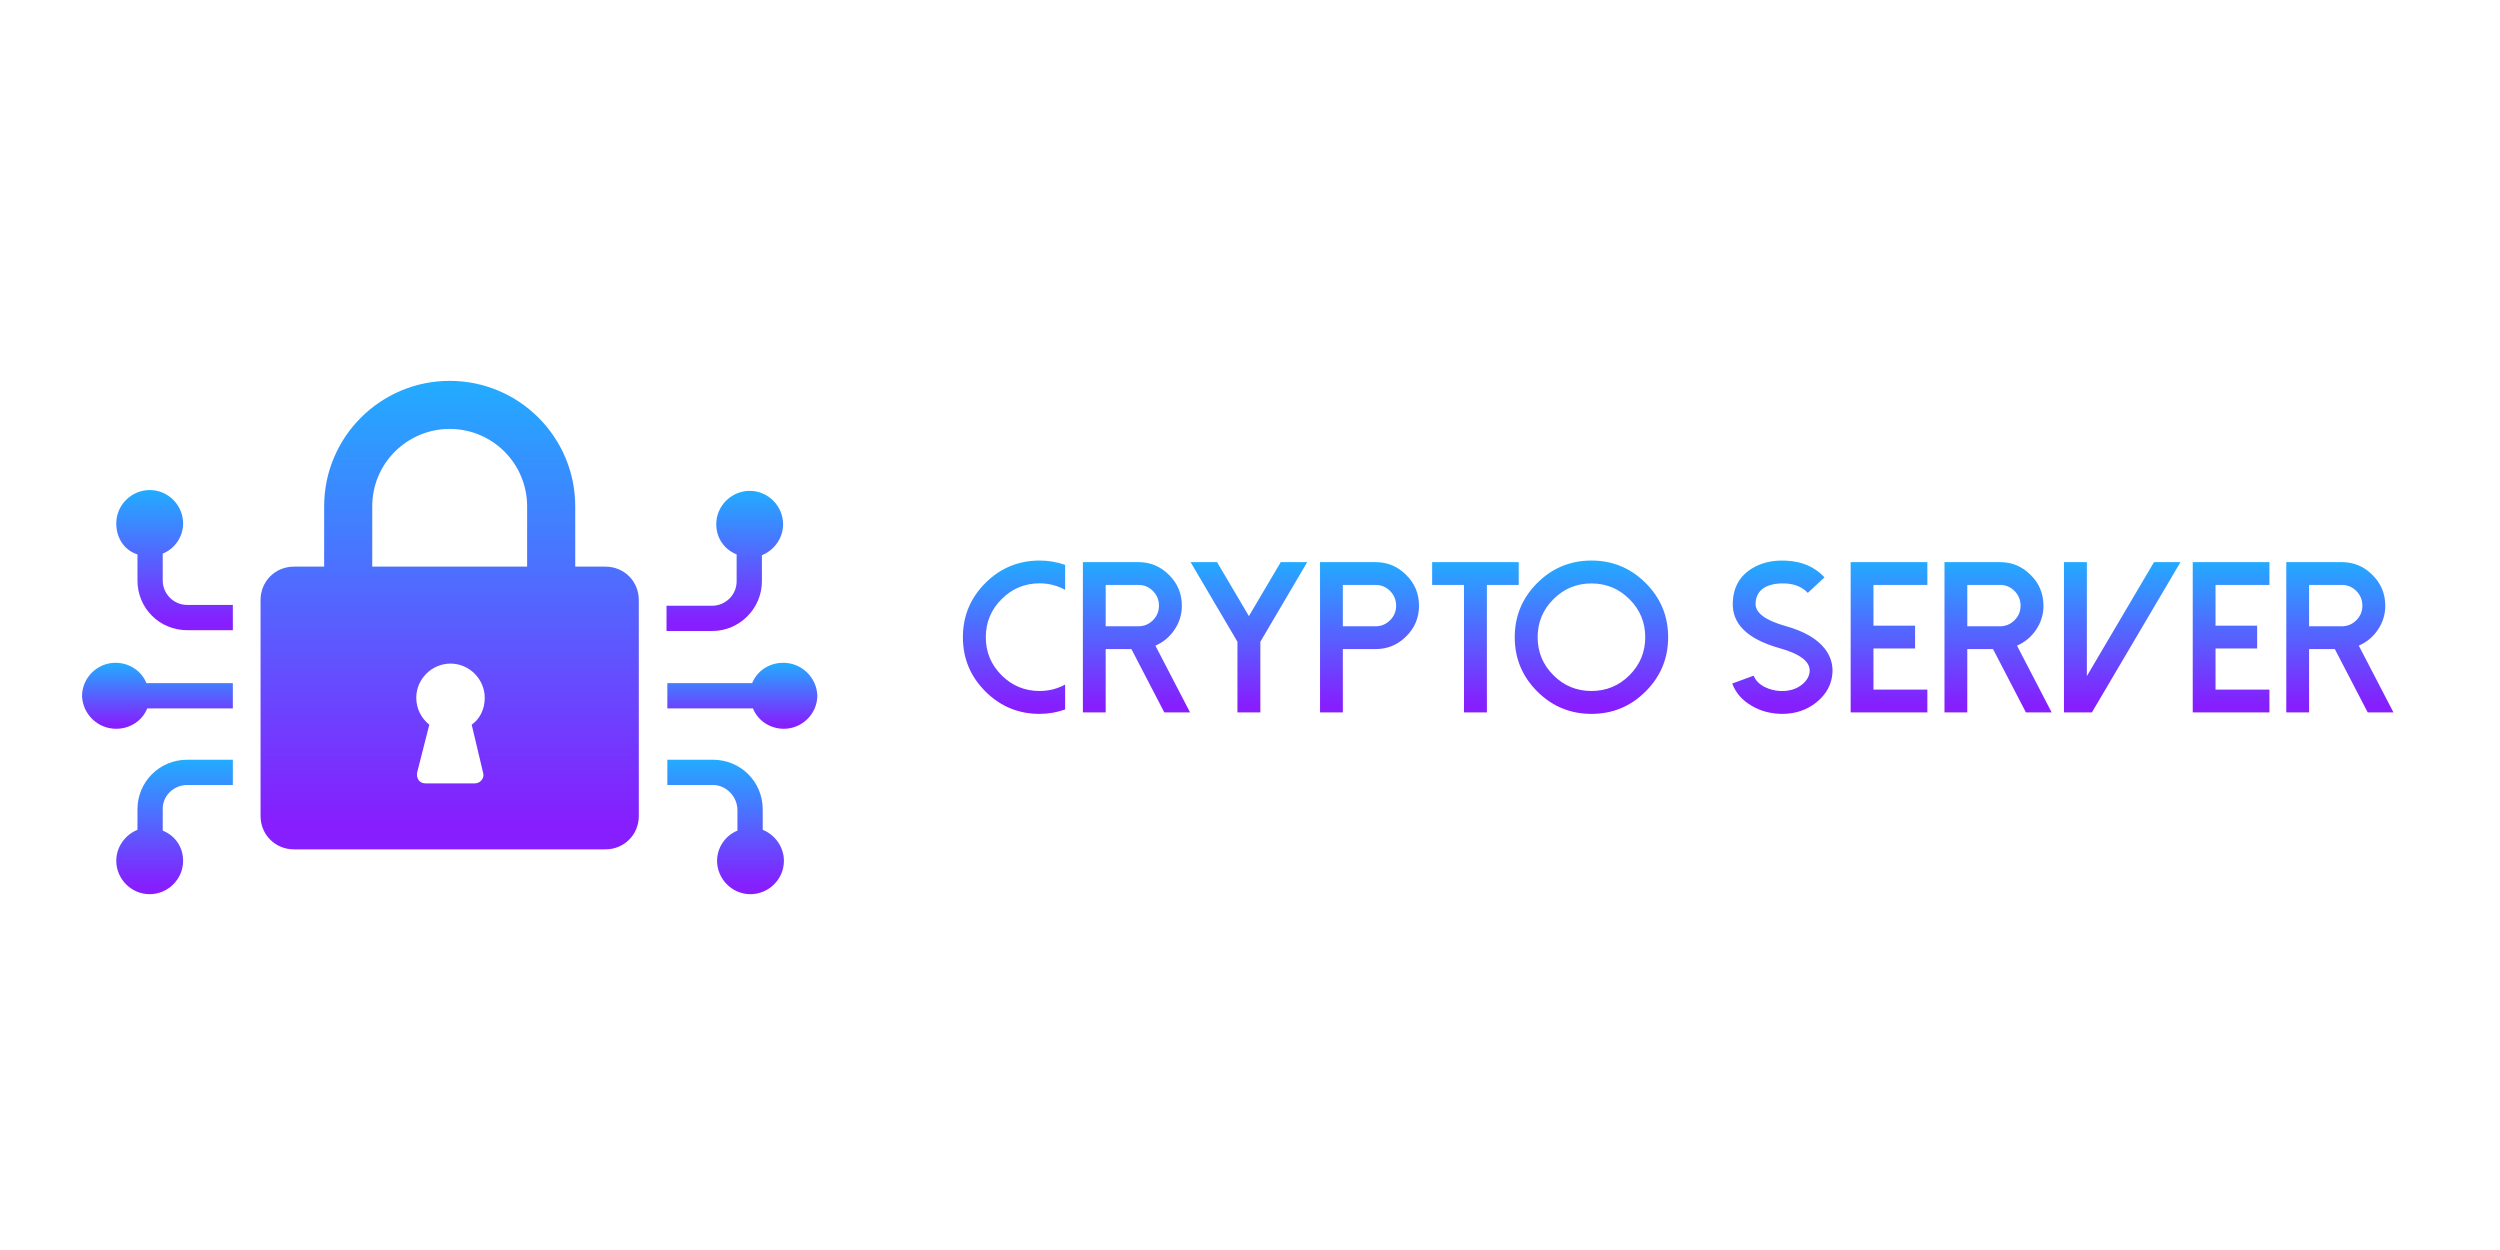
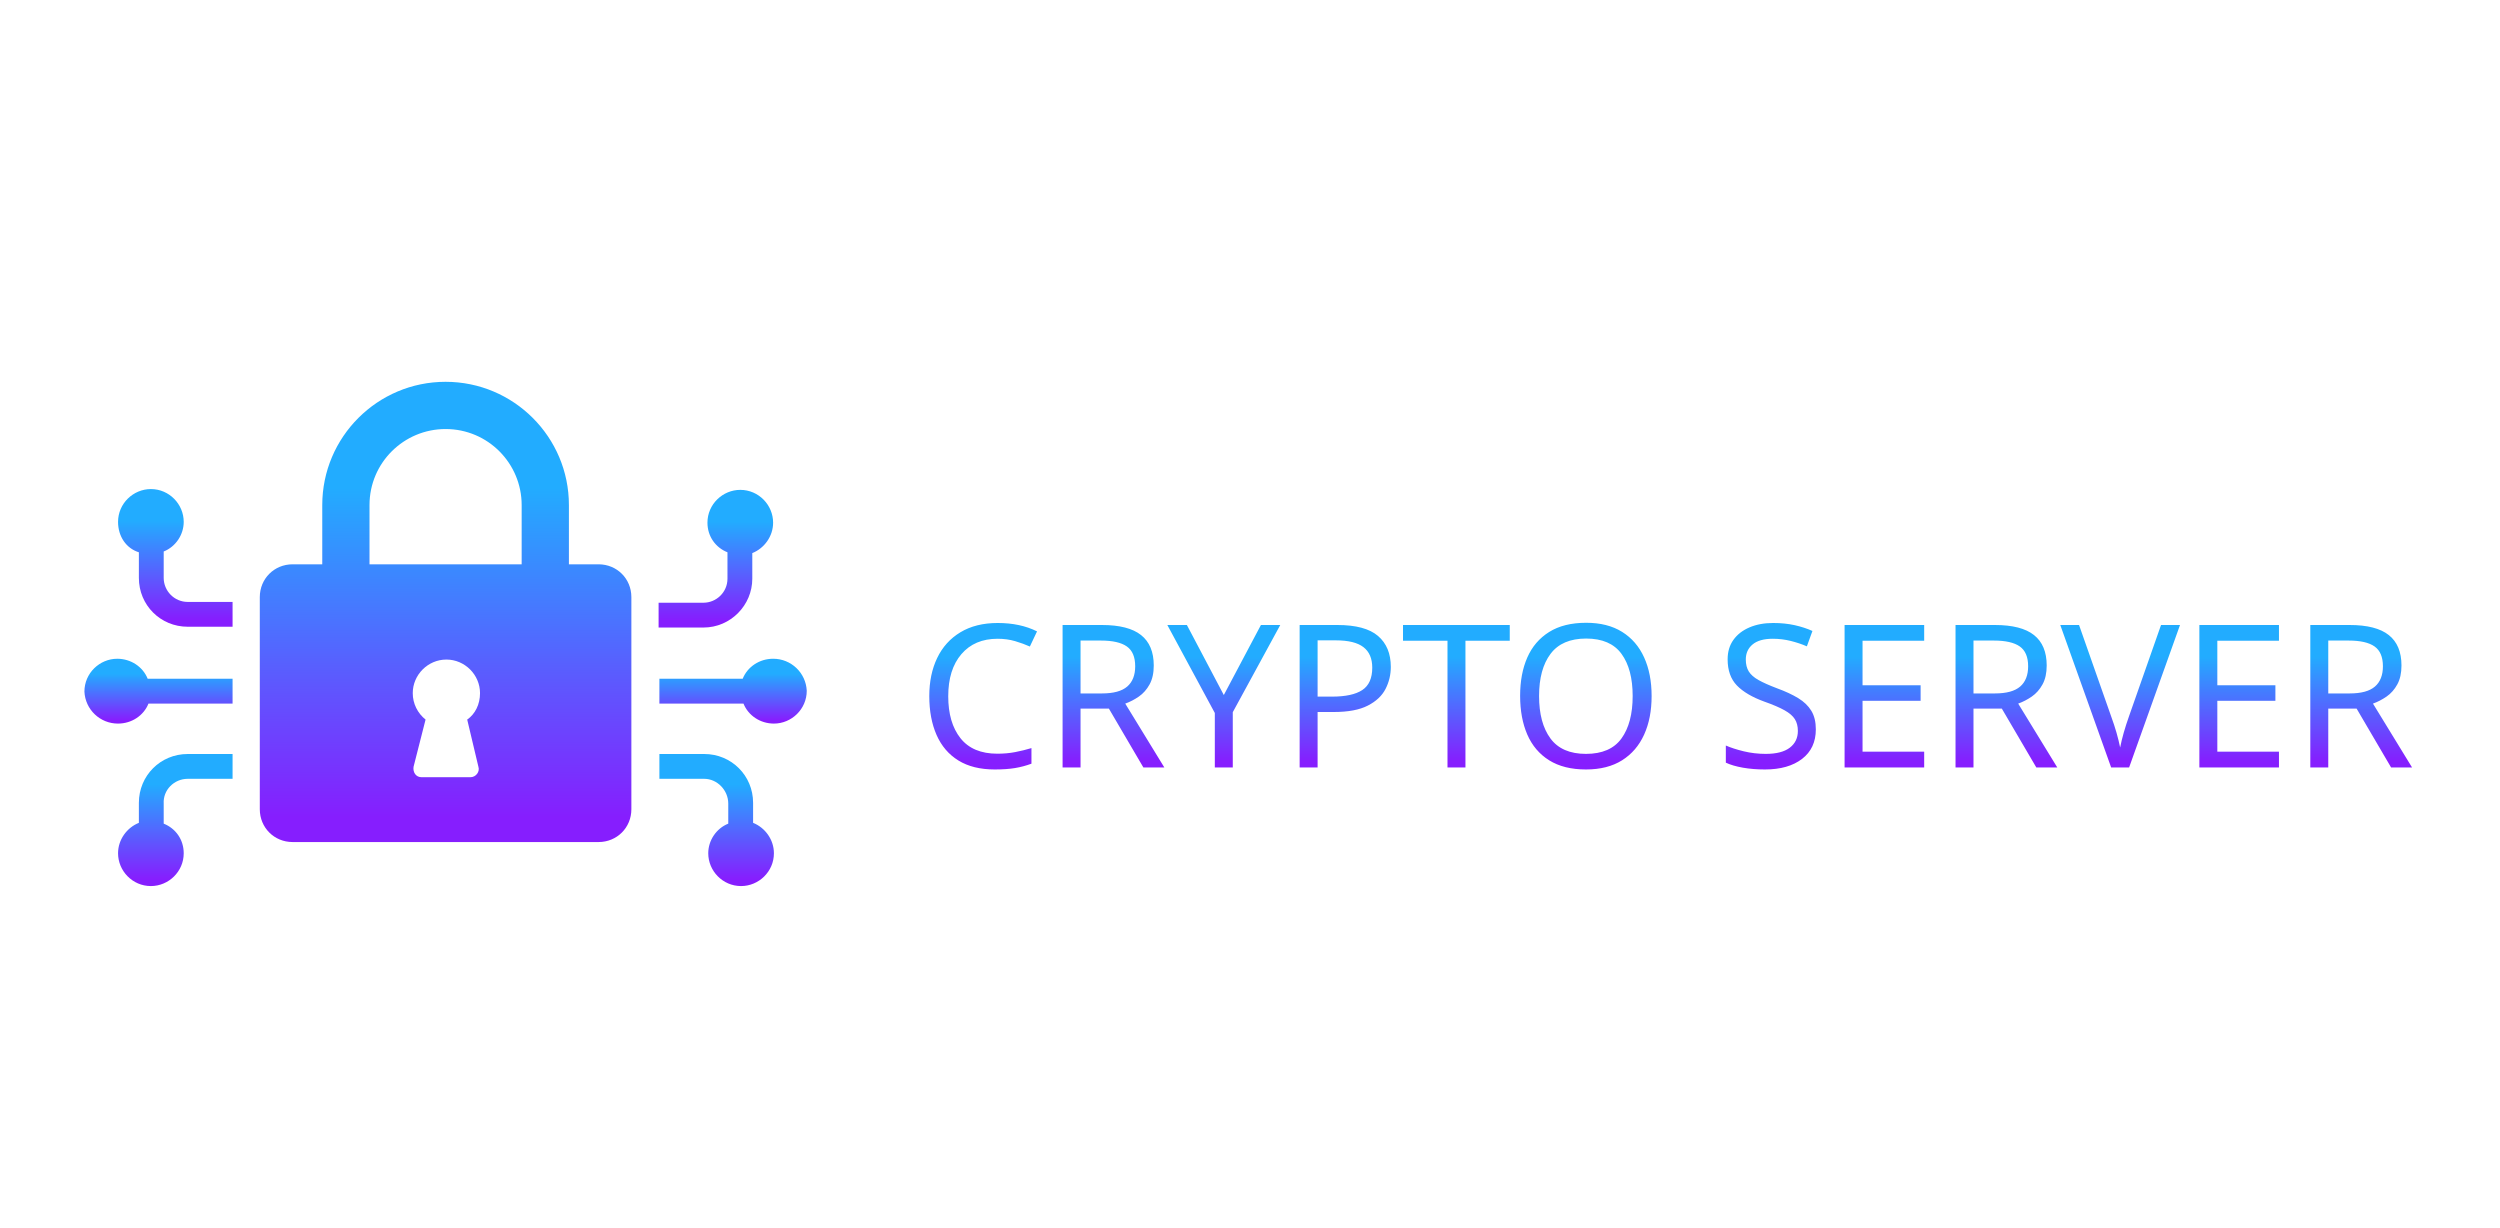
- <svg xmlns="http://www.w3.org/2000/svg" height="640" width="1280">
-   <linearGradient id="a" x1="50%" x2="50%" y1="94.501%" y2="0%">
-     <stop offset="0" stop-color="#861efe" />
-     <stop offset="1" stop-color="#22acff" />
-   </linearGradient>
-   <g fill="none" fill-rule="evenodd">
-     <path d="m0 0h1280v640h-1280z" />
-     <g fill="url(#a)" fill-rule="nonzero">
-       <g transform="translate(42 195)">
-         <path d="m28.382 88.858v13.35c0 14.184 11.269 25.448 25.46 25.448h23.373v-12.933h-23.373c-7.096 0-12.521-5.84-12.521-12.515v-13.767c6.26-2.503 10.434-8.76 10.434-15.435 0-9.178-7.513-17.104-17.112-17.104-9.183 0-17.113 7.509-17.113 17.104 0 7.509 4.174 13.767 10.852 15.852" />
-         <path d="m53.842 206.919h23.373v-12.932h-23.373c-14.191 0-25.46 11.263-25.46 25.447v10.43c-6.261 2.502-10.852 8.76-10.852 15.852 0 9.178 7.513 17.104 17.113 17.104 9.182 0 17.112-7.509 17.112-17.104 0-7.092-4.174-12.932-10.434-15.435v-10.43c-.418-7.091 5.425-12.932 12.521-12.932" />
-         <path d="m17.53 178.134c7.095 0 13.356-4.172 15.86-10.43h43.825v-12.932h-44.242c-2.504-6.258-8.765-10.43-15.86-10.43-9.183.001-17.113 7.511-17.113 17.106a17.476 17.476 0 0 0 17.53 16.687" />
-         <path d="m348.095 102.625v-13.35c6.26-2.502 10.852-8.76 10.852-15.852 0-9.178-7.513-17.104-17.113-17.104-9.182 0-17.112 7.509-17.112 17.104 0 7.092 4.173 12.932 10.434 15.435v13.767c0 7.092-5.843 12.515-12.521 12.515h-23.373v12.933h23.373c14.19 0 25.46-11.681 25.46-25.448" />
-         <path d="m335.573 219.851v10.43c-6.26 2.503-10.434 8.76-10.434 15.435 0 9.178 7.513 17.104 17.113 17.104 9.182 0 17.112-7.509 17.112-17.104 0-7.092-4.591-13.35-10.851-15.852v-10.43c0-14.184-11.27-25.447-25.461-25.447h-23.373v12.932h23.373c6.678 0 12.521 5.84 12.521 12.932" />
-         <path d="m358.947 144.343c-7.095 0-13.356 4.171-15.86 10.43h-43.408v12.931h43.825c2.504 6.258 8.765 10.43 15.86 10.43 9.183 0 17.113-7.51 17.113-17.105a17.477 17.477 0 0 0 -17.53-16.686" />
-         <path d="m108.519 239.876h159.44c9.599 0 17.111-7.51 17.111-17.104v-110.552c0-9.595-7.512-17.104-17.112-17.104h-15.443v-30.87c0-35.46-28.8-64.246-64.277-64.246s-64.276 28.785-64.276 64.245v30.871h-15.443c-9.6 0-17.113 7.509-17.113 17.104v110.552c0 9.594 7.513 17.104 17.113 17.104zm96.832-39.215c.835 2.503-1.252 5.424-4.174 5.424h-25.46c-2.921 0-4.591-2.504-4.174-5.424l6.26-24.613c-4.173-3.338-6.677-8.344-6.677-13.767 0-9.595 7.93-17.521 17.53-17.521s17.53 7.926 17.53 17.521c0 5.84-2.505 10.846-6.678 13.767zm-56.764-136.416c0-22.11 17.948-39.632 39.651-39.632 22.122 0 39.651 17.939 39.651 39.632v30.871h-79.302v-30.87z" />
+ <svg xmlns="http://www.w3.org/2000/svg" width="1303px" height="640px" viewBox="0 0 1303 640" version="1.1">
+   <defs>
+     <linearGradient x1="50%" y1="23.091%" x2="50%" y2="94.501%" id="linearGradient-1">
+       <stop stop-color="#22ACFF" offset="0%" />
+       <stop stop-color="#861EFE" offset="100%" />
+     </linearGradient>
+     <linearGradient x1="50%" y1="23.091%" x2="50%" y2="94.501%" id="linearGradient-2">
+       <stop stop-color="#22ACFF" offset="0%" />
+       <stop stop-color="#861EFE" offset="100%" />
+     </linearGradient>
+     <linearGradient x1="50%" y1="23.091%" x2="50%" y2="94.501%" id="linearGradient-3">
+       <stop stop-color="#22ACFF" offset="0%" />
+       <stop stop-color="#861EFE" offset="100%" />
+     </linearGradient>
+     <linearGradient x1="50%" y1="23.091%" x2="50%" y2="94.501%" id="linearGradient-4">
+       <stop stop-color="#22ACFF" offset="0%" />
+       <stop stop-color="#861EFE" offset="100%" />
+     </linearGradient>
+     <linearGradient x1="50%" y1="23.091%" x2="50%" y2="94.501%" id="linearGradient-5">
+       <stop stop-color="#22ACFF" offset="0%" />
+       <stop stop-color="#861EFE" offset="100%" />
+     </linearGradient>
+     <linearGradient x1="50%" y1="23.091%" x2="50%" y2="94.501%" id="linearGradient-6">
+       <stop stop-color="#22ACFF" offset="0%" />
+       <stop stop-color="#861EFE" offset="100%" />
+     </linearGradient>
+   </defs>
+   <g id="Page-1" stroke="none" stroke-width="1" fill="none" fill-rule="evenodd">
+     <g id="crypto-server-logo">
+       <polygon id="Path" points="0 0 1280 0 1280 640 0 640" />
+       <g id="CRYPTO-SERVER-LOCK" transform="translate(44, 199)" fill-rule="nonzero">
+         <path d="M28.382,88.858 L28.382,102.208 C28.382,116.392 39.651,127.656 53.842,127.656 L77.215,127.656 L77.215,114.723 L53.842,114.723 C46.746,114.723 41.321,108.883 41.321,102.208 L41.321,88.441 C47.581,85.938 51.755,79.681 51.755,73.006 C51.755,63.828 44.242,55.902 34.643,55.902 C25.46,55.902 17.53,63.411 17.53,73.006 C17.53,80.515 21.704,86.773 28.382,88.858" id="Path" fill="url(#linearGradient-1)" />
+         <path d="M53.842,206.919 L77.215,206.919 L77.215,193.987 L53.842,193.987 C39.651,193.987 28.382,205.25 28.382,219.434 L28.382,229.864 C22.121,232.366 17.53,238.624 17.53,245.716 C17.53,254.894 25.043,262.82 34.643,262.82 C43.825,262.82 51.755,255.311 51.755,245.716 C51.755,238.624 47.581,232.784 41.321,230.281 L41.321,219.851 C40.903,212.76 46.746,206.919 53.842,206.919" id="Path" fill="url(#linearGradient-2)" />
+         <path d="M17.53,178.134 C24.625,178.134 30.886,173.962 33.39,167.704 L77.215,167.704 L77.215,154.772 L32.973,154.772 C30.469,148.514 24.208,144.342 17.113,144.342 C7.93,144.343 7.10542736e-15,151.853 7.10542736e-15,161.448 C0.423,170.811 8.157,178.174 17.53,178.135" id="Path" fill="url(#linearGradient-3)" />
+         <path d="M348.095,102.625 L348.095,89.275 C354.355,86.773 358.947,80.515 358.947,73.423 C358.947,64.245 351.434,56.319 341.834,56.319 C332.652,56.319 324.722,63.828 324.722,73.423 C324.722,80.515 328.895,86.355 335.156,88.858 L335.156,102.625 C335.156,109.717 329.313,115.14 322.635,115.14 L299.262,115.14 L299.262,128.073 L322.635,128.073 C336.825,128.073 348.095,116.392 348.095,102.625" id="Path" fill="url(#linearGradient-1)" />
+         <path d="M335.573,219.851 L335.573,230.281 C329.313,232.784 325.139,239.041 325.139,245.716 C325.139,254.894 332.652,262.82 342.252,262.82 C351.434,262.82 359.364,255.311 359.364,245.716 C359.364,238.624 354.773,232.366 348.513,229.864 L348.513,219.434 C348.513,205.25 337.243,193.987 323.052,193.987 L299.679,193.987 L299.679,206.919 L323.052,206.919 C329.73,206.919 335.573,212.759 335.573,219.851" id="Path" fill="url(#linearGradient-2)" />
+         <path d="M358.947,144.343 C351.852,144.343 345.591,148.514 343.087,154.773 L299.679,154.773 L299.679,167.704 L343.504,167.704 C346.008,173.962 352.269,178.134 359.364,178.134 C368.547,178.134 376.477,170.624 376.477,161.029 C376.053,151.666 368.319,144.305 358.947,144.343" id="Path" fill="url(#linearGradient-4)" />
+         <path d="M108.519,239.876 L267.959,239.876 C277.558,239.876 285.07,232.366 285.07,222.772 L285.07,112.22 C285.07,102.625 277.558,95.116 267.958,95.116 L252.515,95.116 L252.515,64.246 C252.515,28.786 223.715,-1.42108547e-14 188.238,-1.42108547e-14 C152.761,-1.42108547e-14 123.962,28.785 123.962,64.245 L123.962,95.116 L108.519,95.116 C98.919,95.116 91.406,102.625 91.406,112.22 L91.406,222.772 C91.406,232.366 98.919,239.876 108.519,239.876 L108.519,239.876 Z M205.351,200.661 C206.186,203.164 204.099,206.085 201.177,206.085 L175.717,206.085 C172.796,206.085 171.126,203.581 171.543,200.661 L177.803,176.048 C173.63,172.71 171.126,167.704 171.126,162.281 C171.126,152.686 179.056,144.76 188.656,144.76 C198.256,144.76 206.186,152.686 206.186,162.281 C206.186,168.121 203.681,173.127 199.508,176.048 L205.351,200.661 Z M148.587,64.245 C148.587,42.135 166.535,24.613 188.238,24.613 C210.36,24.613 227.889,42.552 227.889,64.245 L227.889,95.116 L148.587,95.116 L148.587,64.246 L148.587,64.245 Z" id="Shape" fill="url(#linearGradient-5)" />
      </g>
-       <path d="m19.797 58.718c-5.38-5.377-8.07-11.866-8.07-19.465 0-7.6 2.69-14.088 8.07-19.466 5.38-5.413 11.872-8.119 19.475-8.119 4.662 0 9.02 1.112 13.073 3.334v-12.797a39.564 39.564 0 0 0 -13.073-2.205c-10.832 0-20.085 3.835-27.76 11.507-7.675 7.671-11.512 16.92-11.512 27.745 0 10.826 3.837 20.075 11.512 27.746 7.676 7.672 16.929 11.508 27.76 11.508 4.483 0 8.84-.754 13.073-2.26v-12.742c-4.053 2.187-8.41 3.28-13.073 3.28-7.603 0-14.095-2.688-19.475-8.065zm53.314-25.058v-21.186h16.73c2.906 0 5.398 1.04 7.479 3.118 2.044 2.08 3.066 4.589 3.066 7.529 0 2.903-1.022 5.377-3.066 7.42-2.08 2.079-4.573 3.119-7.478 3.119h-16.732zm25.445 9.894c4.017-1.72 7.262-4.41 9.737-8.066 2.547-3.728 3.82-7.85 3.82-12.367 0-6.166-2.188-11.418-6.564-15.755-4.34-4.373-9.576-6.56-15.708-6.56h-28.407v76.946h11.674v-32.422h13.18l16.84 32.423h13.18zm64.182-42.747-16.3 27.638-16.302-27.638h-13.558l23.994 40.76v36.189h11.728v-36.19l23.995-40.76h-13.558zm31.794 32.853h16.731c2.905 0 5.398-1.04 7.478-3.119 2.044-2.043 3.066-4.517 3.066-7.42 0-2.94-1.022-5.45-3.066-7.529-2.08-2.078-4.573-3.118-7.478-3.118h-16.73v21.186zm0 44.093h-11.674v-76.946h28.406c6.133 0 11.37 2.187 15.71 6.56 4.375 4.338 6.563 9.589 6.563 15.755 0 6.13-2.188 11.364-6.564 15.701-4.34 4.338-9.576 6.507-15.709 6.507h-16.73v32.423zm45.728-76.946v11.668h16.3v65.279h11.729v-65.279h16.3v-11.668h-44.33zm62.083 18.98c-5.38 5.377-8.07 11.866-8.07 19.465 0 7.6 2.69 14.088 8.07 19.465s11.871 8.066 19.474 8.066c7.604 0 14.096-2.689 19.475-8.066 5.38-5.377 8.07-11.866 8.07-19.465 0-7.6-2.69-14.088-8.07-19.465s-11.871-8.066-19.475-8.066c-7.603 0-14.095 2.689-19.474 8.066zm-8.285 47.212c-7.675-7.672-11.513-16.92-11.513-27.746 0-10.825 3.838-20.074 11.513-27.745 7.675-7.672 16.929-11.508 27.76-11.508 10.83 0 20.084 3.835 27.759 11.507 7.675 7.67 11.512 16.92 11.512 27.745 0 10.826-3.837 20.074-11.512 27.746-7.676 7.671-16.929 11.507-27.76 11.507-10.83 0-20.084-3.836-27.759-11.507zm123.896 11.453c-5.093-.215-9.79-1.577-14.095-4.086-4.877-2.832-8.195-6.632-9.952-11.4l10.975-4.033c.896 2.366 2.743 4.284 5.54 5.754 2.475 1.254 5.165 1.953 8.07 2.097 4.484.18 8.195-.915 11.136-3.28 2.475-2.008 3.784-4.302 3.928-6.883.215-4.91-4.932-8.837-15.44-11.776-16.463-4.624-24.442-12.457-23.94-23.498.322-7.743 3.64-13.532 9.952-17.368 4.806-2.94 10.58-4.248 17.323-3.925 8.177.358 14.74 3.208 19.69 8.55l-8.554 7.957c-2.797-3.011-6.688-4.624-11.674-4.84-3.515-.142-6.51.306-8.984 1.345-3.874 1.65-5.9 4.589-6.079 8.818-.215 4.84 4.931 8.73 15.44 11.67 9.468 2.652 16.176 6.56 20.12 11.721 2.726 3.585 4 7.546 3.82 11.884-.287 6.094-3.048 11.256-8.285 15.486-4.877 3.907-10.724 5.861-17.538 5.861-.502 0-.986-.018-1.453-.054zm36.583-77.646v76.947h39.272v-11.668h-27.599v-21.079h21.304v-11.668h-21.304v-20.864h27.6v-11.668zm59.715 32.854v-21.186h16.731c2.905 0 5.398 1.04 7.478 3.118 2.044 2.08 3.066 4.589 3.066 7.529 0 2.903-1.022 5.377-3.066 7.42-2.08 2.079-4.573 3.119-7.478 3.119zm25.445 9.894c4.017-1.72 7.263-4.41 9.738-8.066 2.546-3.728 3.82-7.85 3.82-12.367 0-6.166-2.188-11.418-6.564-15.755-4.34-4.373-9.576-6.56-15.709-6.56h-28.407v76.946h11.674v-32.422h13.181l16.84 32.423h13.18l-17.753-34.198zm24.049-42.747v76.946h14.31l45.352-76.946h-13.558l-34.375 58.34v-58.34h-11.73zm105.207 0v11.667h-27.6v20.864h21.305v11.668h-21.304v21.079h27.6v11.668h-39.274v-76.947h39.272zm37.029-.001c6.133 0 11.37 2.187 15.709 6.56 4.376 4.337 6.564 9.59 6.564 15.755 0 4.517-1.274 8.64-3.82 12.367-2.475 3.657-5.721 6.345-9.738 8.066l17.753 34.198h-13.18l-16.84-32.422h-13.18v32.423h-11.675v-76.947zm.001 11.668h-16.731v21.186h16.731c2.905 0 5.398-1.04 7.478-3.119 2.044-2.043 3.066-4.517 3.066-7.42 0-2.94-1.022-5.45-3.066-7.529-2.08-2.078-4.573-3.118-7.478-3.118z" transform="translate(493 287)" />
+       <g id="CRYPTO-SERVER" transform="translate(478, 296)" fill="url(#linearGradient-6)" fill-rule="nonzero" font-family="CircularStd-Medium, Circular Std" font-size="104" font-weight="400">
+         <text>
+           <tspan x="0" y="104">CRYPTO SERVER</tspan>
+         </text>
+       </g>
    </g>
  </g>
</svg>
